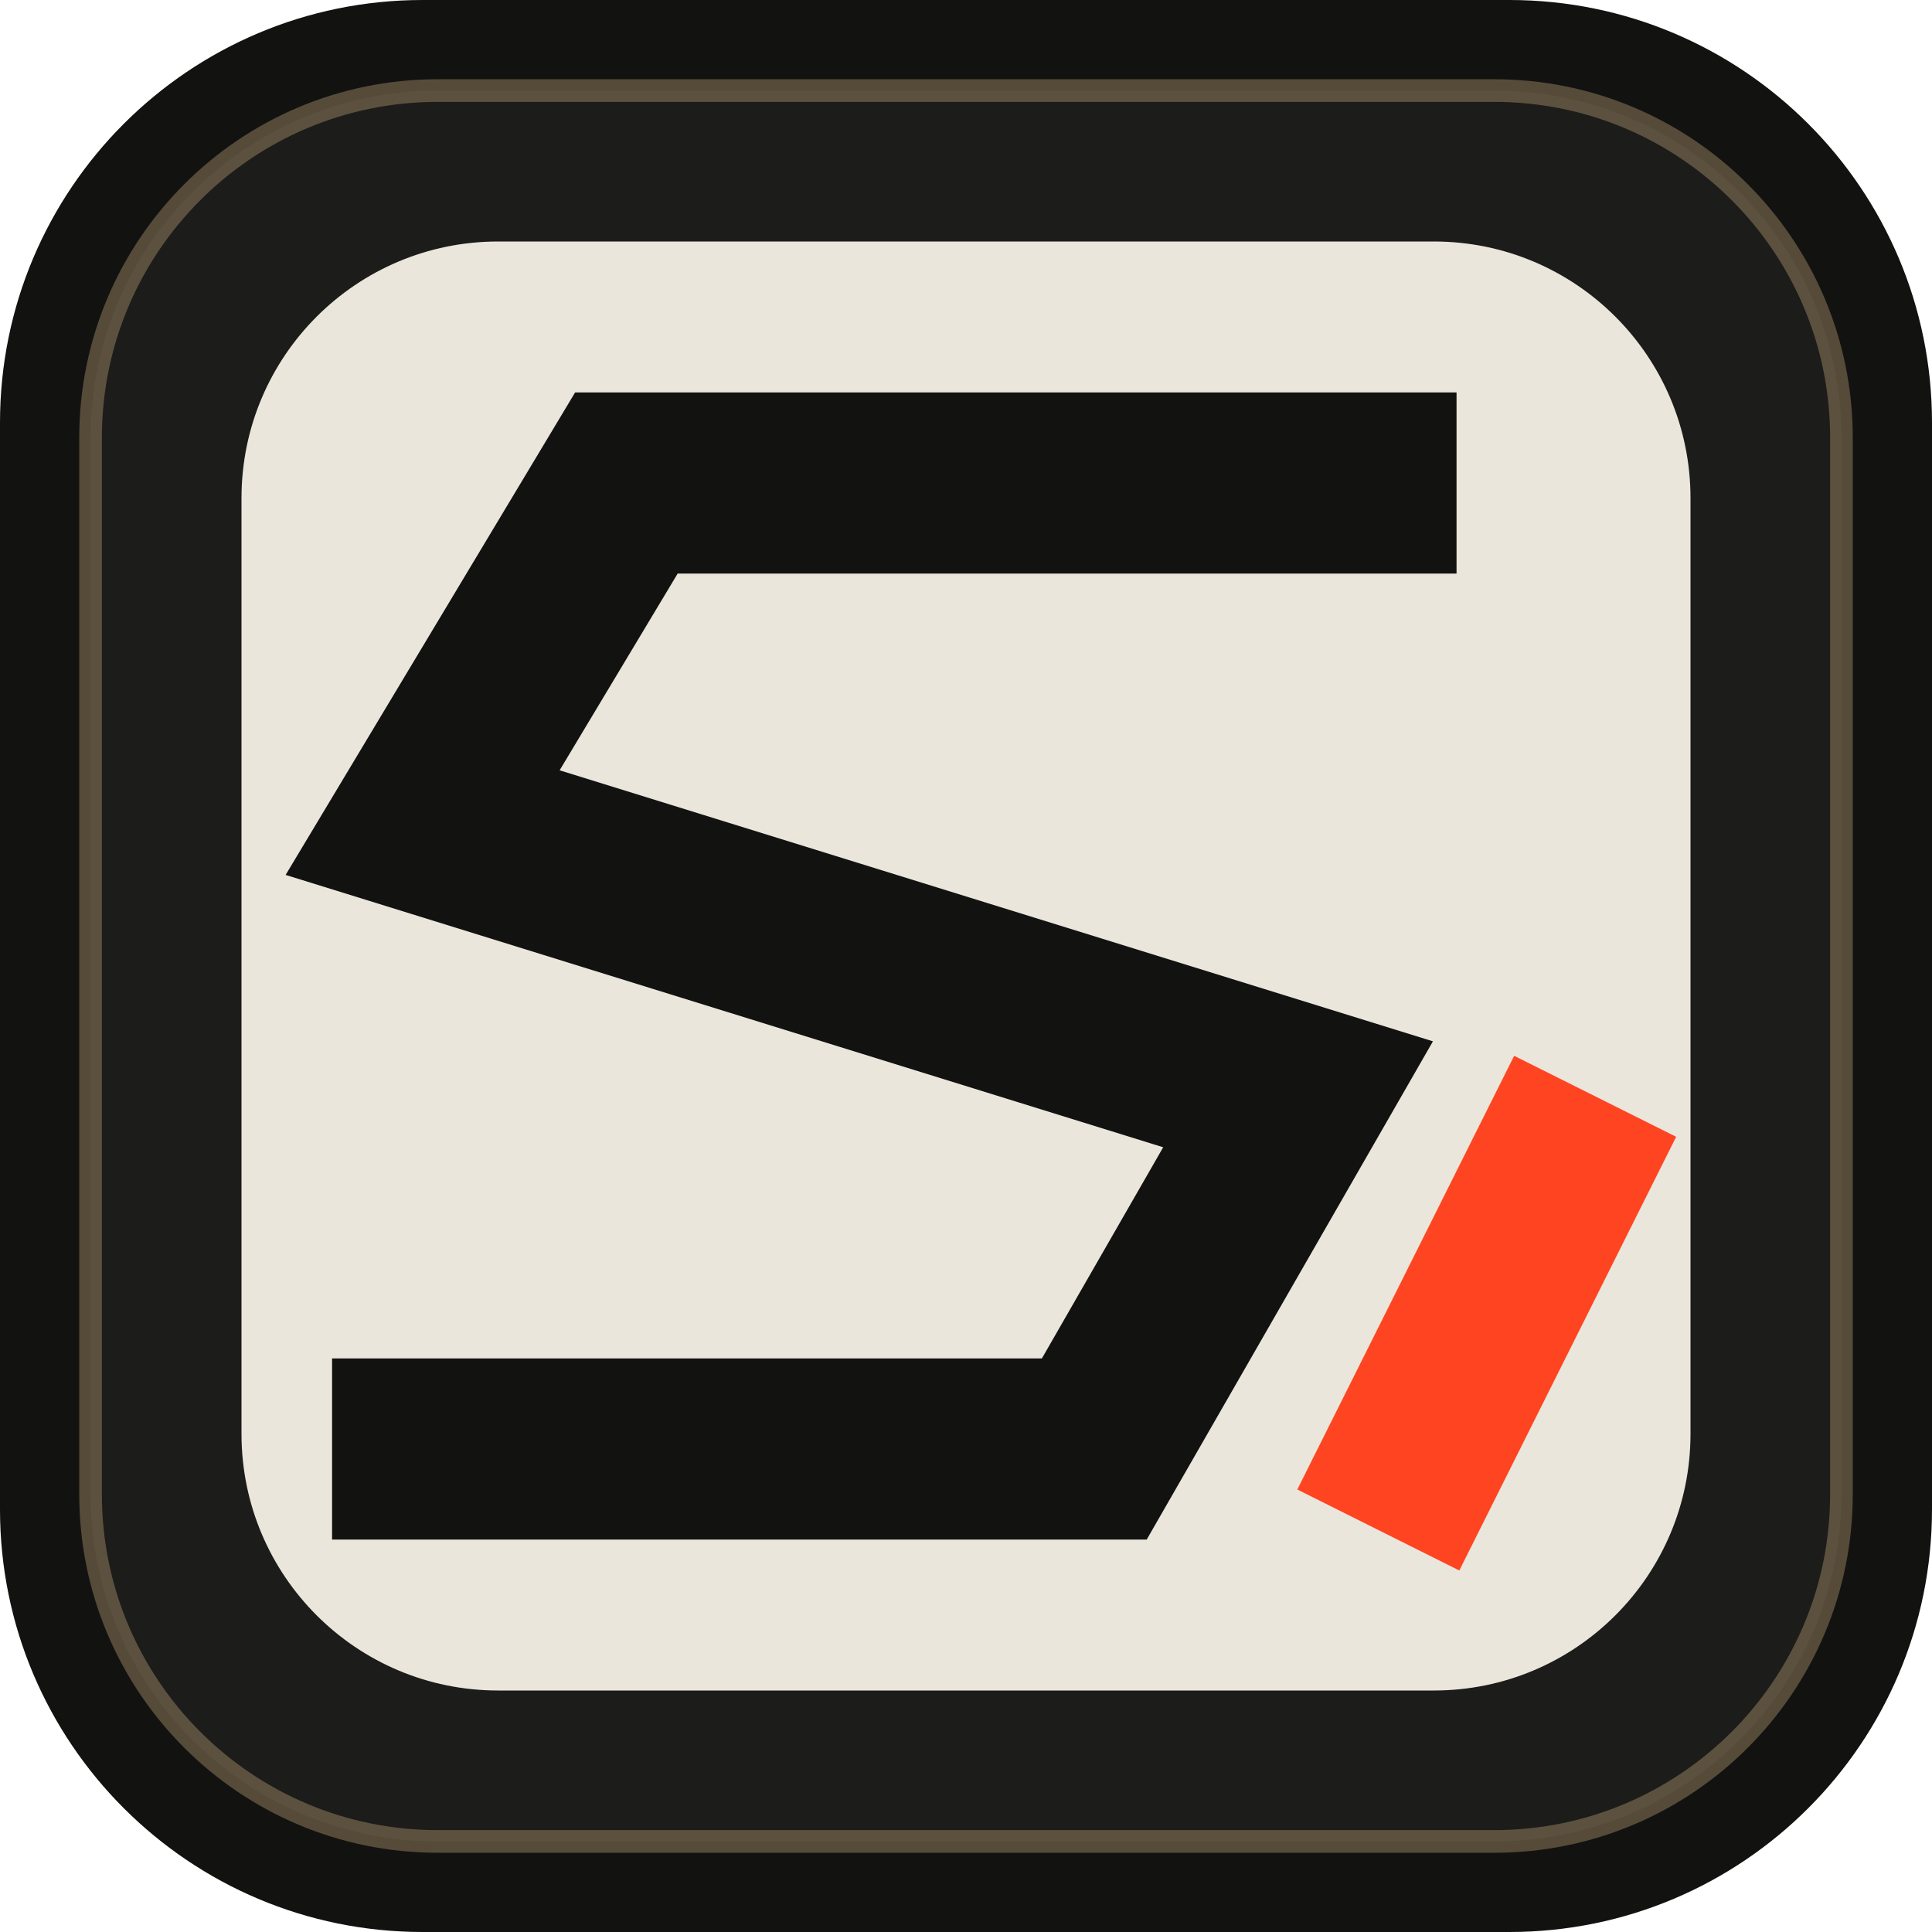
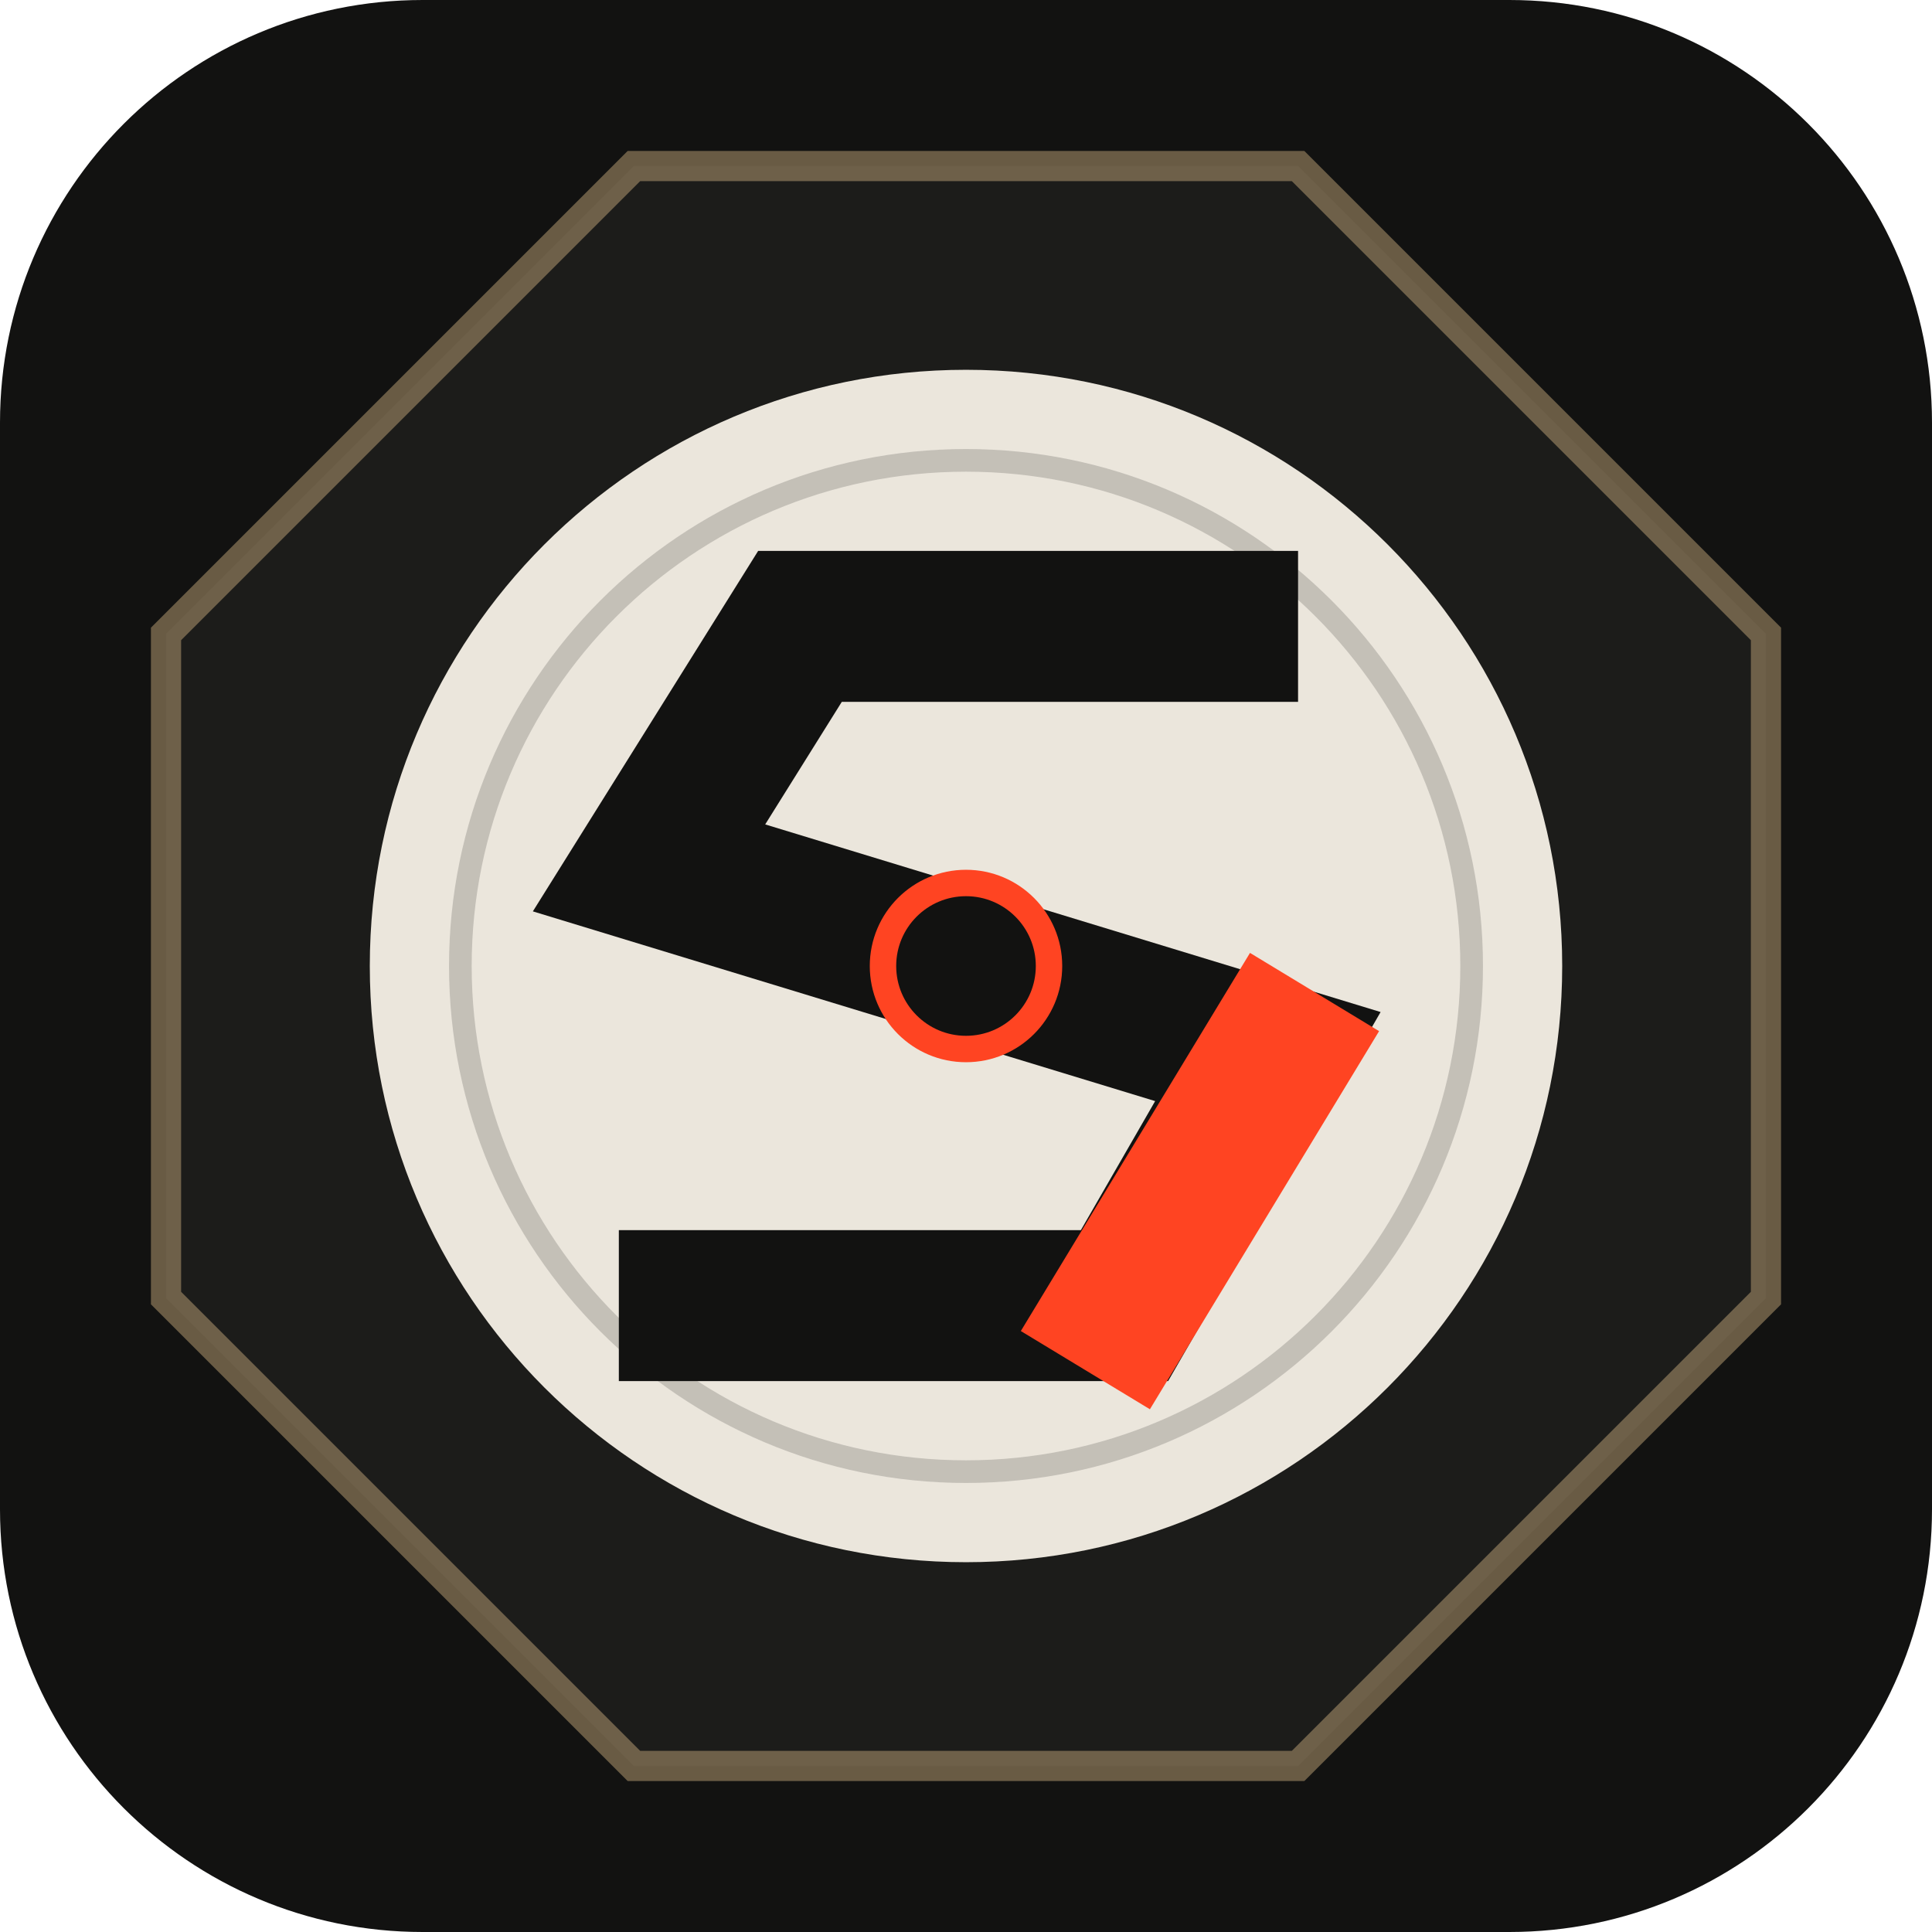
<svg xmlns="http://www.w3.org/2000/svg" viewBox="0 0 512 512" width="512" height="512">
  <rect width="512" height="512" rx="112" fill="#121211" />
-   <rect x="24" y="24" width="464" height="464" rx="92" fill="#1c1c1a" stroke="#d4b483" stroke-width="6" stroke-opacity="0.35" />
-   <rect x="64" y="64" width="384" height="384" rx="68" fill="#ebe6dc" />
-   <path d="M362 128H166L112 218L344 290L290 384H112" fill="none" stroke="#121211" stroke-width="48" stroke-linecap="square" stroke-linejoin="miter" />
-   <path d="M376 384L412 312" fill="none" stroke="#ff4422" stroke-width="48" stroke-linecap="square" />
+   <polygon points="168,44 344,44 468,168 468,344 344,468 168,468 44,344 44,168" fill="#1c1c1a" stroke="#d4b483" stroke-width="8" stroke-opacity="0.45" />
+   <circle cx="256" cy="256" r="158" fill="#ebe6dc" />
+   <circle cx="256" cy="256" r="134" fill="none" stroke="#121211" stroke-width="6" stroke-opacity="0.18" />
+   <path d="M324 166H212L172 230L336 280L298 346H184" fill="none" stroke="#121211" stroke-width="40" stroke-linecap="square" stroke-linejoin="miter" />
+   <path d="M298 346L338 280" fill="none" stroke="#ff4422" stroke-width="40" stroke-linecap="square" />
+   <circle cx="256" cy="256" r="22" fill="#121211" stroke="#ff4422" stroke-width="7" />
</svg>
